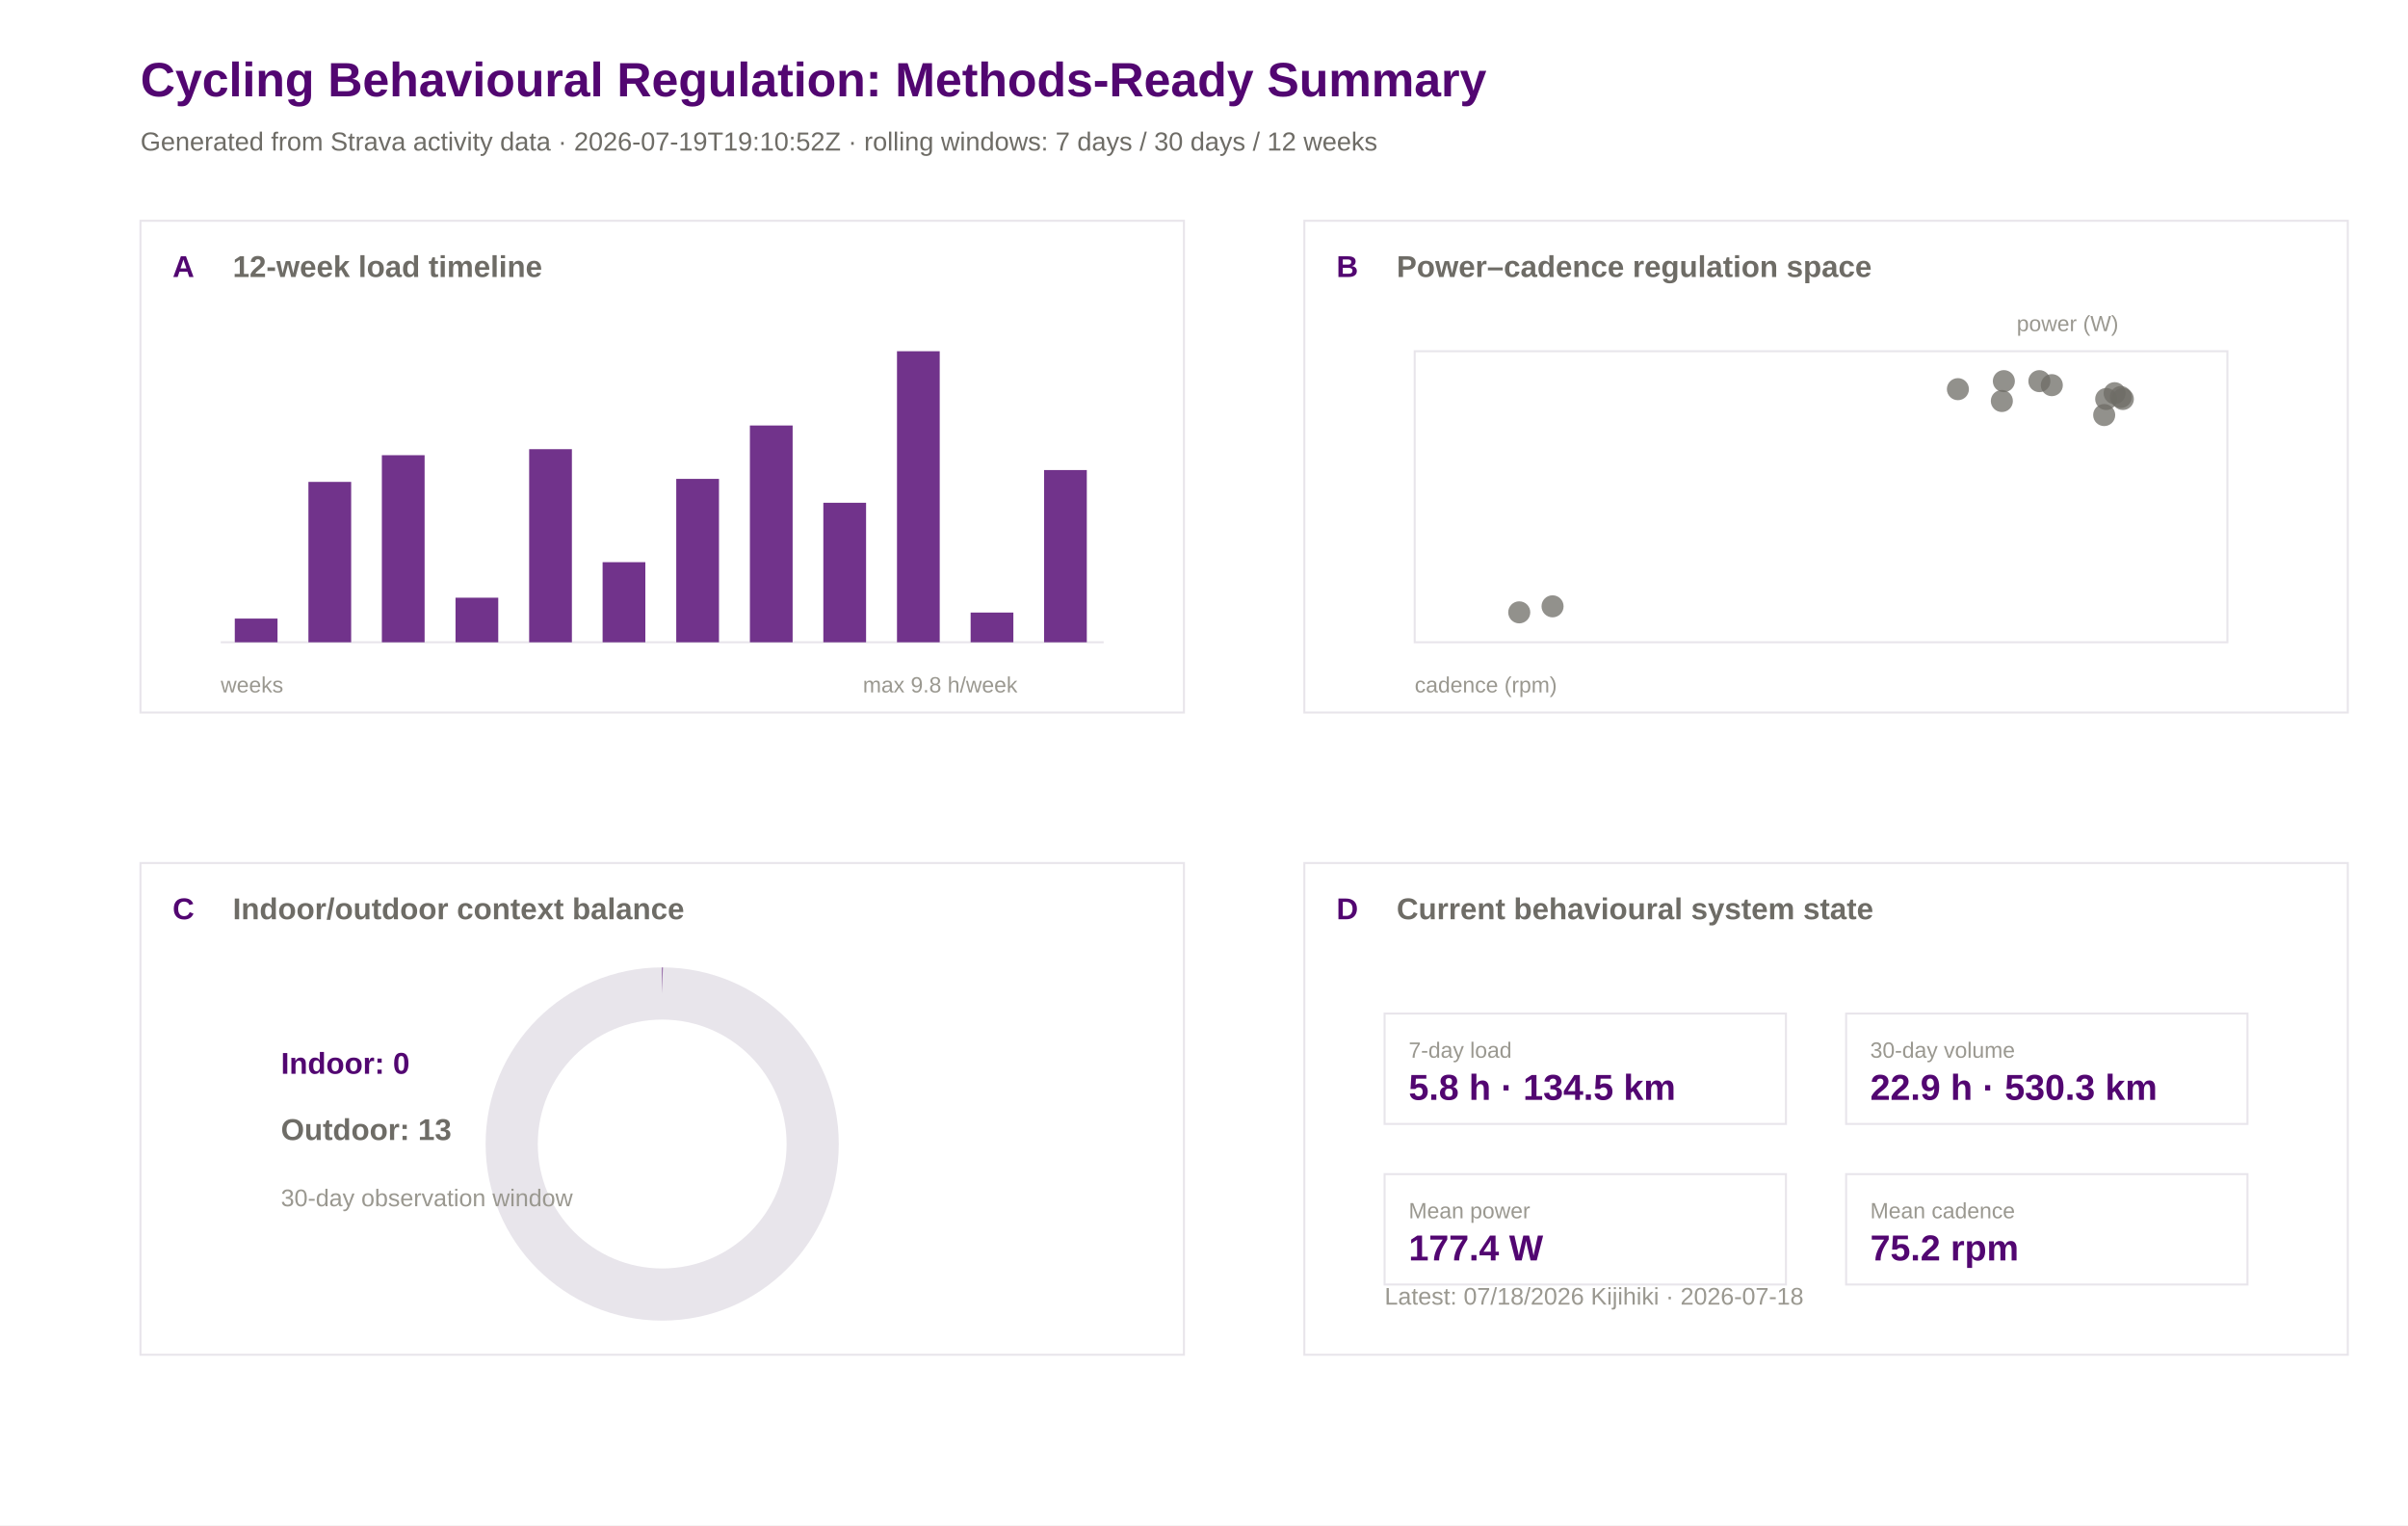
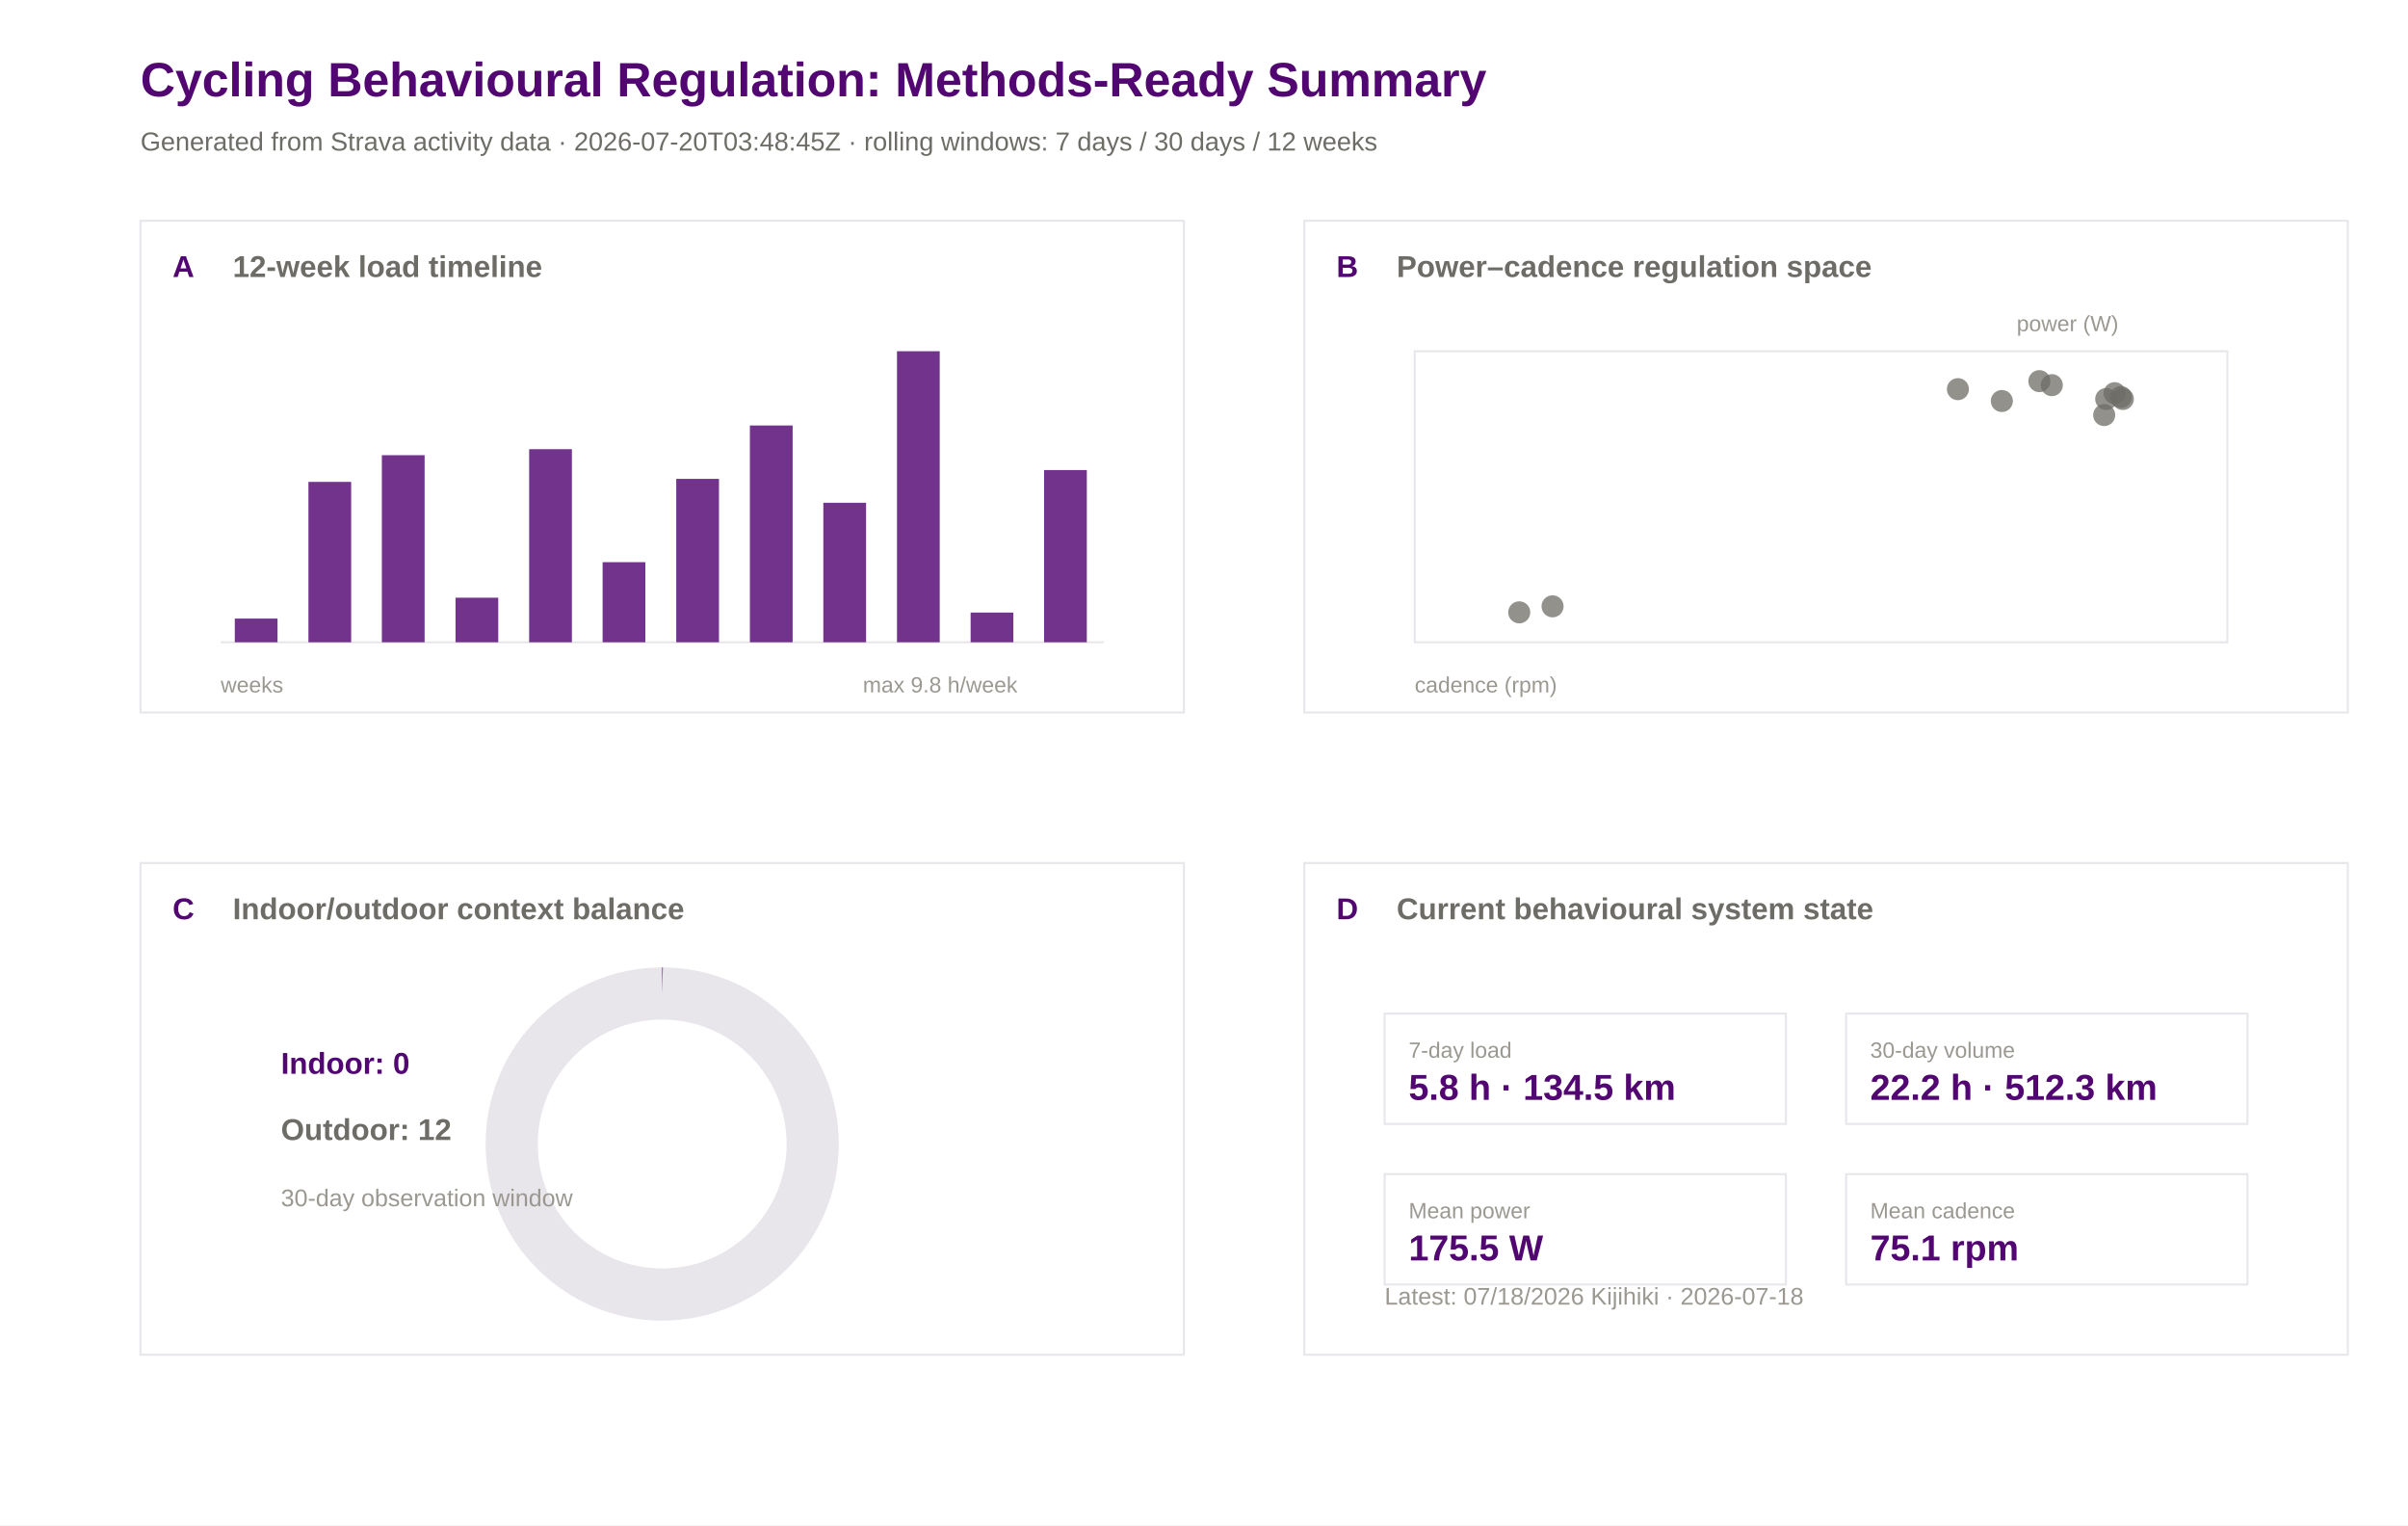
<svg xmlns="http://www.w3.org/2000/svg" width="1200" height="760" viewBox="0 0 1200 760">
  <rect width="100%" height="100%" fill="#ffffff" />
  <text x="70.0" y="48.0" font-family="Arial" font-size="24" font-weight="600" fill="#520671">Cycling Behavioural Regulation: Methods-Ready Summary</text>
-   <text x="70.0" y="75.0" font-family="Arial" font-size="13" font-weight="400" fill="#6e6c66">Generated from Strava activity data · 2026-07-19T19:10:52Z · rolling windows: 7 days / 30 days / 12 weeks</text>
+   <text x="70.0" y="75.0" font-family="Arial" font-size="13" font-weight="400" fill="#6e6c66">Generated from Strava activity data · 2026-07-20T03:48:45Z · rolling windows: 7 days / 30 days / 12 weeks</text>
  <rect x="70" y="110" width="520" height="245" fill="#ffffff" stroke="#e8e5eb" stroke-width="1" />
  <text x="86.0" y="138.0" font-family="Arial" font-size="15" font-weight="600" fill="#520671">A</text>
  <text x="116.0" y="138.0" font-family="Arial" font-size="15" font-weight="600" fill="#6e6c66">12-week load timeline</text>
  <rect x="650" y="110" width="520" height="245" fill="#ffffff" stroke="#e8e5eb" stroke-width="1" />
  <text x="666.0" y="138.0" font-family="Arial" font-size="15" font-weight="600" fill="#520671">B</text>
  <text x="696.0" y="138.0" font-family="Arial" font-size="15" font-weight="600" fill="#6e6c66">Power–cadence regulation space</text>
  <rect x="70" y="430" width="520" height="245" fill="#ffffff" stroke="#e8e5eb" stroke-width="1" />
  <text x="86.0" y="458.0" font-family="Arial" font-size="15" font-weight="600" fill="#520671">C</text>
  <text x="116.0" y="458.0" font-family="Arial" font-size="15" font-weight="600" fill="#6e6c66">Indoor/outdoor context balance</text>
  <rect x="650" y="430" width="520" height="245" fill="#ffffff" stroke="#e8e5eb" stroke-width="1" />
  <text x="666.0" y="458.0" font-family="Arial" font-size="15" font-weight="600" fill="#520671">D</text>
  <text x="696.0" y="458.0" font-family="Arial" font-size="15" font-weight="600" fill="#6e6c66">Current behavioural system state</text>
  <line x1="110" y1="320" x2="550" y2="320" stroke="#e8e5eb" />
  <rect x="117.0" y="308.2" width="21.3" height="11.8" fill="#520671" opacity="0.82" />
  <rect x="153.7" y="240.1" width="21.3" height="79.9" fill="#520671" opacity="0.82" />
  <rect x="190.3" y="226.8" width="21.3" height="93.2" fill="#520671" opacity="0.82" />
  <rect x="227.0" y="297.8" width="21.3" height="22.2" fill="#520671" opacity="0.82" />
  <rect x="263.7" y="223.8" width="21.3" height="96.2" fill="#520671" opacity="0.82" />
  <rect x="300.3" y="280.1" width="21.3" height="39.9" fill="#520671" opacity="0.82" />
  <rect x="337.0" y="238.6" width="21.3" height="81.4" fill="#520671" opacity="0.82" />
  <rect x="373.7" y="212.0" width="21.3" height="108.0" fill="#520671" opacity="0.82" />
  <rect x="410.3" y="250.5" width="21.3" height="69.5" fill="#520671" opacity="0.82" />
  <rect x="447.0" y="175.0" width="21.3" height="145.0" fill="#520671" opacity="0.82" />
  <rect x="483.7" y="305.2" width="21.3" height="14.8" fill="#520671" opacity="0.82" />
  <rect x="520.3" y="234.2" width="21.3" height="85.8" fill="#520671" opacity="0.82" />
  <text x="110.0" y="345.0" font-family="Arial" font-size="11" font-weight="400" fill="#9a9890">weeks</text>
  <text x="430.0" y="345.0" font-family="Arial" font-size="11" font-weight="400" fill="#9a9890">max 9.8 h/week</text>
  <rect x="705" y="175" width="405" height="145" fill="#ffffff" stroke="#e8e5eb" />
-   <circle cx="998.6" cy="189.9" r="5.5" fill="#6e6c66" opacity="0.75" />
  <circle cx="1022.5" cy="191.9" r="5.5" fill="#6e6c66" opacity="0.75" />
  <circle cx="975.7" cy="193.9" r="5.5" fill="#6e6c66" opacity="0.75" />
  <circle cx="1016.3" cy="189.9" r="5.5" fill="#6e6c66" opacity="0.75" />
  <circle cx="757.1" cy="305.1" r="5.5" fill="#6e6c66" opacity="0.75" />
  <circle cx="773.7" cy="302.1" r="5.5" fill="#6e6c66" opacity="0.75" />
  <circle cx="1053.8" cy="195.9" r="5.5" fill="#6e6c66" opacity="0.75" />
  <circle cx="1056.9" cy="197.8" r="5.5" fill="#6e6c66" opacity="0.75" />
  <circle cx="1048.6" cy="206.8" r="5.5" fill="#6e6c66" opacity="0.75" />
  <circle cx="1049.6" cy="198.8" r="5.5" fill="#6e6c66" opacity="0.75" />
  <circle cx="1057.9" cy="198.8" r="5.5" fill="#6e6c66" opacity="0.75" />
  <circle cx="997.6" cy="199.8" r="5.5" fill="#6e6c66" opacity="0.75" />
  <text x="705.0" y="345.0" font-family="Arial" font-size="11" font-weight="400" fill="#9a9890">cadence (rpm)</text>
  <text x="1005.0" y="165.0" font-family="Arial" font-size="11" font-weight="400" fill="#9a9890">power (W)</text>
  <circle cx="330" cy="570" r="75" fill="none" stroke="#e8e5eb" stroke-width="26" />
  <circle cx="330" cy="570" r="75" fill="none" stroke="#520671" stroke-width="26" stroke-dasharray="0.0 471.2" transform="rotate(-90 330 570)" />
  <text x="140.0" y="535.0" font-family="Arial" font-size="15" font-weight="600" fill="#520671">Indoor: 0</text>
-   <text x="140.0" y="568.0" font-family="Arial" font-size="15" font-weight="600" fill="#6e6c66">Outdoor: 13</text>
+   <text x="140.0" y="568.0" font-family="Arial" font-size="15" font-weight="600" fill="#6e6c66">Outdoor: 12</text>
  <text x="140.0" y="601.0" font-family="Arial" font-size="12" font-weight="400" fill="#9a9890">30-day observation window</text>
  <rect x="690" y="505" width="200" height="55" fill="#ffffff" stroke="#e8e5eb" />
  <text x="702.0" y="527.0" font-family="Arial" font-size="11" font-weight="500" fill="#9a9890">7-day load</text>
  <text x="702.0" y="548.0" font-family="Arial" font-size="18" font-weight="600" fill="#520671">5.8 h · 134.5 km</text>
  <rect x="920" y="505" width="200" height="55" fill="#ffffff" stroke="#e8e5eb" />
  <text x="932.0" y="527.0" font-family="Arial" font-size="11" font-weight="500" fill="#9a9890">30-day volume</text>
-   <text x="932.0" y="548.0" font-family="Arial" font-size="18" font-weight="600" fill="#520671">22.9 h · 530.3 km</text>
+   <text x="932.0" y="548.0" font-family="Arial" font-size="18" font-weight="600" fill="#520671">22.2 h · 512.3 km</text>
  <rect x="690" y="585" width="200" height="55" fill="#ffffff" stroke="#e8e5eb" />
  <text x="702.0" y="607.0" font-family="Arial" font-size="11" font-weight="500" fill="#9a9890">Mean power</text>
-   <text x="702.0" y="628.0" font-family="Arial" font-size="18" font-weight="600" fill="#520671">177.4 W</text>
+   <text x="702.0" y="628.0" font-family="Arial" font-size="18" font-weight="600" fill="#520671">175.5 W</text>
  <rect x="920" y="585" width="200" height="55" fill="#ffffff" stroke="#e8e5eb" />
  <text x="932.0" y="607.0" font-family="Arial" font-size="11" font-weight="500" fill="#9a9890">Mean cadence</text>
-   <text x="932.0" y="628.0" font-family="Arial" font-size="18" font-weight="600" fill="#520671">75.2 rpm</text>
+   <text x="932.0" y="628.0" font-family="Arial" font-size="18" font-weight="600" fill="#520671">75.1 rpm</text>
  <text x="690.0" y="650.0" font-family="Arial" font-size="12" font-weight="400" fill="#9a9890">Latest: 07/18/2026 Kijihiki · 2026-07-18</text>
</svg>
